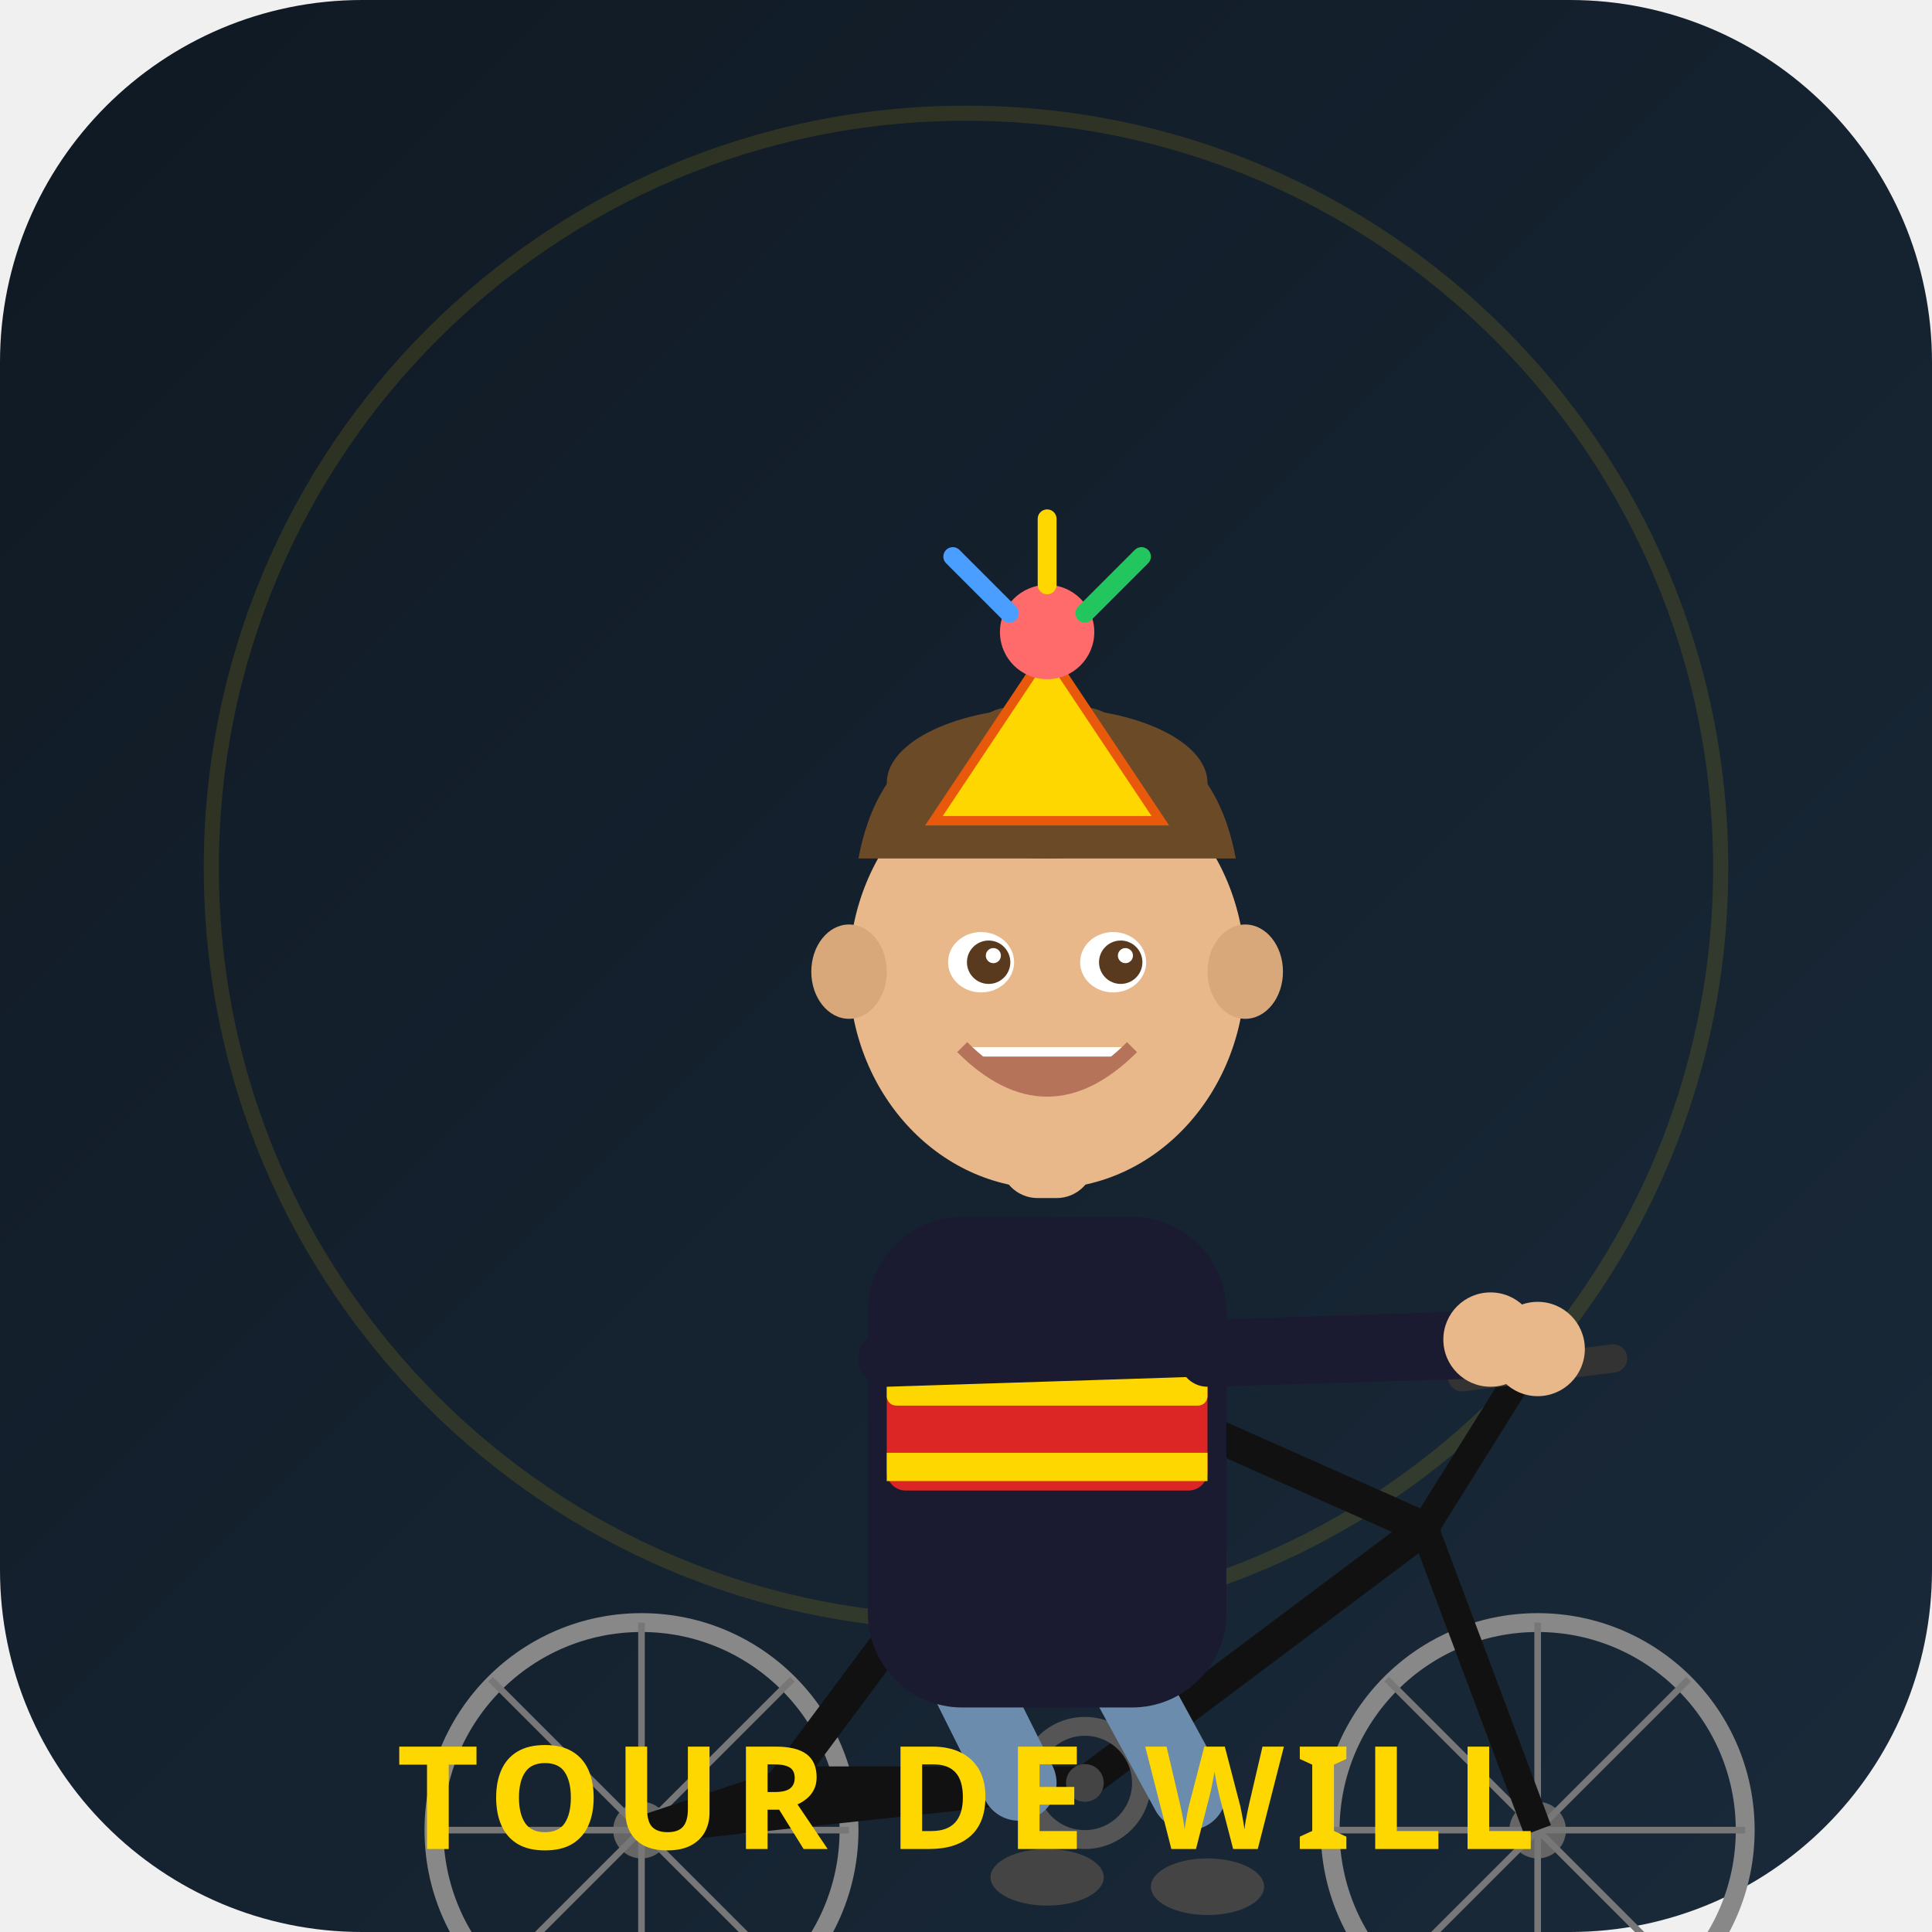
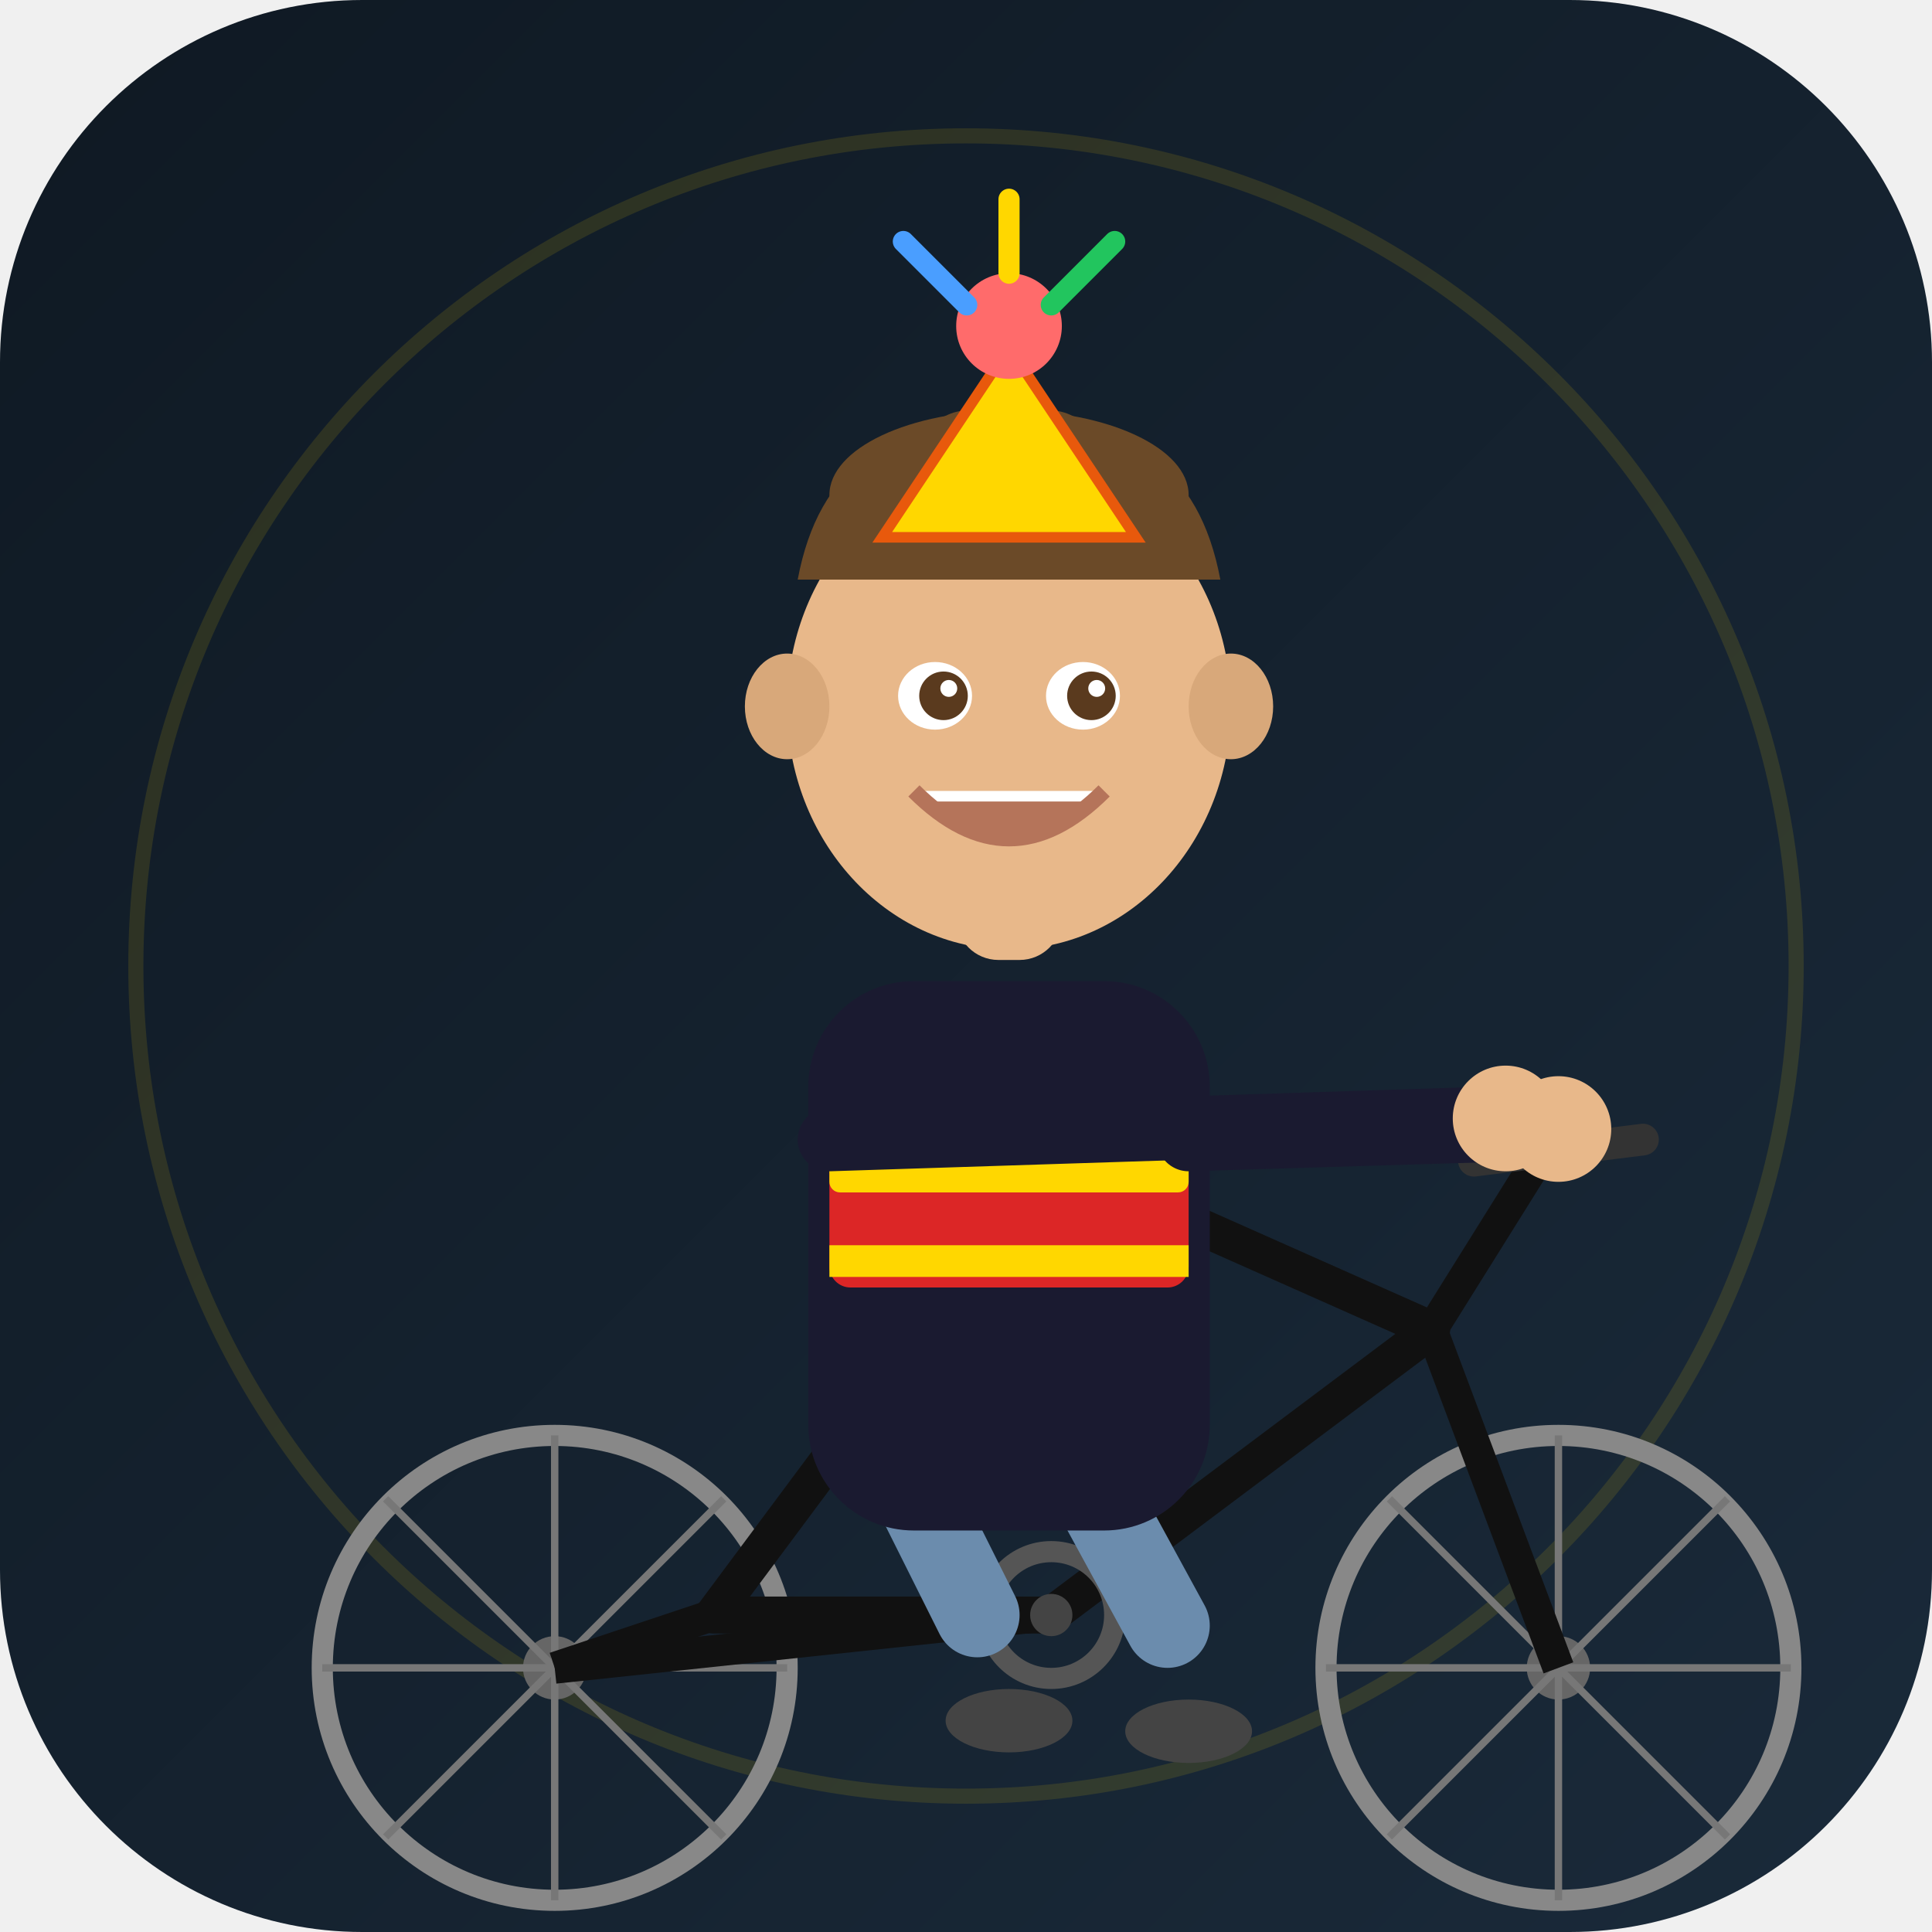
<svg xmlns="http://www.w3.org/2000/svg" viewBox="0 0 512 512">
  <defs>
    <linearGradient id="bg" x1="0" y1="0" x2="1" y2="1">
      <stop offset="0%" stop-color="#0f1923" />
      <stop offset="100%" stop-color="#1a2a3a" />
    </linearGradient>
  </defs>
  <rect width="512" height="512" rx="96" fill="url(#bg)" />
-   <circle cx="256" cy="230" r="200" fill="none" stroke="#FFD700" stroke-width="4" opacity="0.12" />
-   <g transform="translate(20, 10) scale(2.5)">
+   <circle cx="256" cy="256" r="220" fill="none" stroke="#FFD700" stroke-width="4" opacity="0.12" />
+   <g transform="translate(-21, -90) scale(2.8)">
    <g transform="translate(35, 130)">
      <circle cx="25" cy="60" r="22" fill="none" stroke="#888" stroke-width="2" />
      <circle cx="25" cy="60" r="3" fill="#666" />
      <line x1="25" y1="38" x2="25" y2="82" stroke="#777" stroke-width="0.7" />
      <line x1="3" y1="60" x2="47" y2="60" stroke="#777" stroke-width="0.7" />
      <line x1="9" y1="44" x2="41" y2="76" stroke="#777" stroke-width="0.7" />
      <line x1="41" y1="44" x2="9" y2="76" stroke="#777" stroke-width="0.7" />
      <circle cx="120" cy="60" r="22" fill="none" stroke="#888" stroke-width="2" />
      <circle cx="120" cy="60" r="3" fill="#666" />
      <line x1="120" y1="38" x2="120" y2="82" stroke="#777" stroke-width="0.7" />
      <line x1="98" y1="60" x2="142" y2="60" stroke="#777" stroke-width="0.7" />
      <line x1="104" y1="44" x2="136" y2="76" stroke="#777" stroke-width="0.7" />
      <line x1="136" y1="44" x2="104" y2="76" stroke="#777" stroke-width="0.7" />
      <polygon points="72,12 40,55 72,55 108,28" fill="none" stroke="#111" stroke-width="3.5" stroke-linejoin="round" />
      <line x1="72" y1="55" x2="25" y2="60" stroke="#111" stroke-width="3" />
      <line x1="40" y1="55" x2="25" y2="60" stroke="#111" stroke-width="3" />
      <line x1="108" y1="28" x2="120" y2="60" stroke="#111" stroke-width="3" />
      <line x1="68" y1="2" x2="72" y2="12" stroke="#111" stroke-width="3" />
      <ellipse cx="66" cy="1" rx="10" ry="3.5" fill="#222" />
      <line x1="108" y1="28" x2="118" y2="12" stroke="#111" stroke-width="3" />
      <line x1="112" y1="12" x2="128" y2="10" stroke="#333" stroke-width="3" stroke-linecap="round" />
      <circle cx="72" cy="55" r="6" fill="none" stroke="#555" stroke-width="2" />
      <circle cx="72" cy="55" r="2" fill="#444" />
    </g>
    <g>
      <line x1="95" y1="175" x2="100" y2="185" stroke="#6b8cad" stroke-width="8" stroke-linecap="round" />
      <line x1="112" y1="175" x2="118" y2="186" stroke="#6b8cad" stroke-width="8" stroke-linecap="round" />
      <ellipse cx="103" cy="195" rx="6" ry="3" fill="#444" />
      <ellipse cx="120" cy="196" rx="6" ry="3" fill="#444" />
      <rect x="84" y="125" width="38" height="52" rx="10" fill="#1a1a30" />
      <rect x="86" y="140" width="34" height="14" rx="2" fill="#dc2626" />
      <rect x="86" y="140" width="34" height="5" rx="1" fill="#FFD700" />
      <rect x="86" y="150" width="34" height="3" fill="#FFD700" />
      <line x1="86" y1="140" x2="148" y2="138" stroke="#1a1a30" stroke-width="6" stroke-linecap="round" />
      <line x1="120" y1="140" x2="153" y2="139" stroke="#1a1a30" stroke-width="6" stroke-linecap="round" />
      <circle cx="150" cy="138" r="5" fill="#e8b88a" />
      <circle cx="155" cy="139" r="5" fill="#e8b88a" />
      <g transform="translate(103, 97)">
        <rect x="-5" y="16" width="10" height="10" rx="4" fill="#e8b88a" />
        <ellipse cx="0" cy="2" rx="21" ry="23" fill="#e8b88a" />
        <path d="M-20,-10 Q-17,-26 0,-24 Q17,-26 20,-10" fill="#6b4a28" />
        <ellipse cx="0" cy="-18" rx="17" ry="8" fill="#6b4a28" />
        <path d="M-8,-24 Q-4,-28 0,-24 Q4,-28 8,-24" fill="#6b4a28" />
        <ellipse cx="-21" cy="2" rx="4" ry="5" fill="#d8a87a" />
        <ellipse cx="21" cy="2" rx="4" ry="5" fill="#d8a87a" />
        <ellipse cx="-7" cy="1" rx="3.5" ry="3.2" fill="white" />
        <ellipse cx="7" cy="1" rx="3.5" ry="3.2" fill="white" />
        <circle cx="-6.2" cy="1" r="2.3" fill="#5a3a1e" />
        <circle cx="7.8" cy="1" r="2.3" fill="#5a3a1e" />
        <circle cx="-5.7" cy="0.3" r="0.8" fill="white" />
        <circle cx="8.3" cy="0.3" r="0.8" fill="white" />
        <path d="M-9,10 Q0,19 9,10" fill="white" stroke="#b5745a" stroke-width="1.5" />
        <path d="M-7,11 Q0,17 7,11" fill="#b5745a" />
        <polygon points="0,-32 -12,-14 12,-14" fill="#FFD700" stroke="#e8590c" stroke-width="1" />
        <circle cx="0" cy="-34" r="5" fill="#ff6b6b" />
        <line x1="-4" y1="-36" x2="-10" y2="-42" stroke="#4a9eff" stroke-width="2" stroke-linecap="round" />
        <line x1="4" y1="-36" x2="10" y2="-42" stroke="#22c55e" stroke-width="2" stroke-linecap="round" />
        <line x1="0" y1="-39" x2="0" y2="-46" stroke="#FFD700" stroke-width="2" stroke-linecap="round" />
      </g>
    </g>
  </g>
-   <text x="256" y="490" text-anchor="middle" font-family="sans-serif" font-weight="bold" font-size="38" fill="#FFD700" letter-spacing="3">TOUR DE WILL</text>
</svg>
